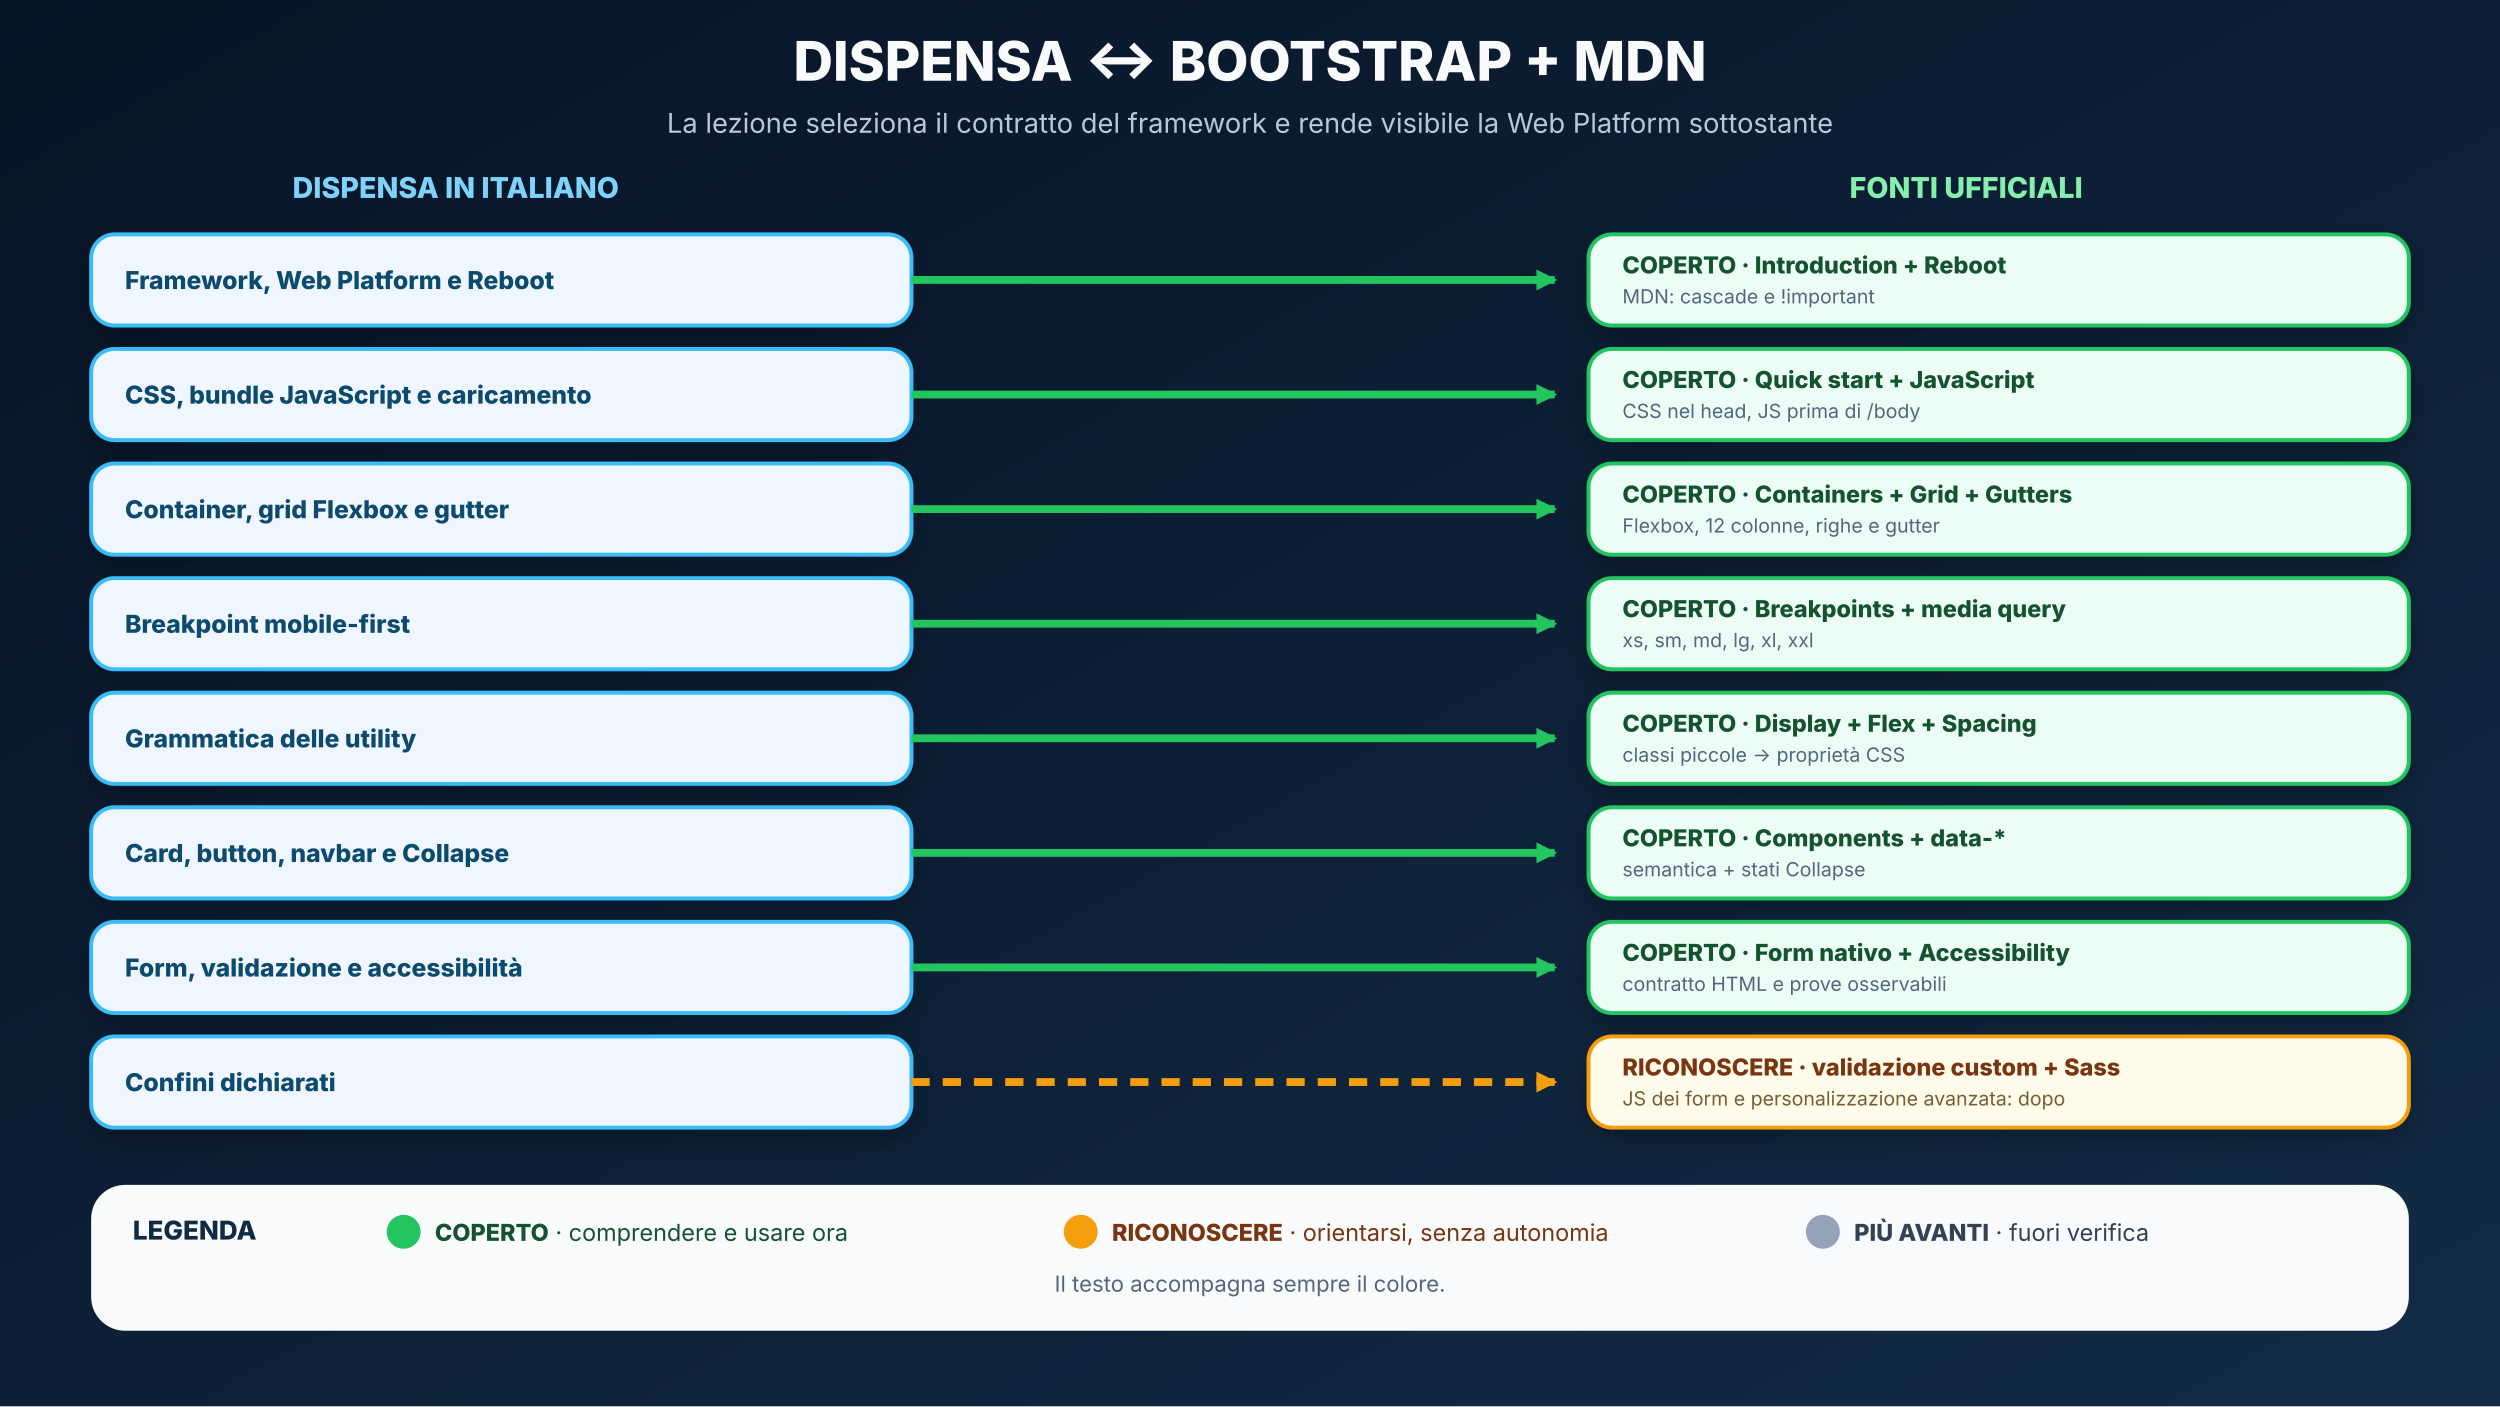
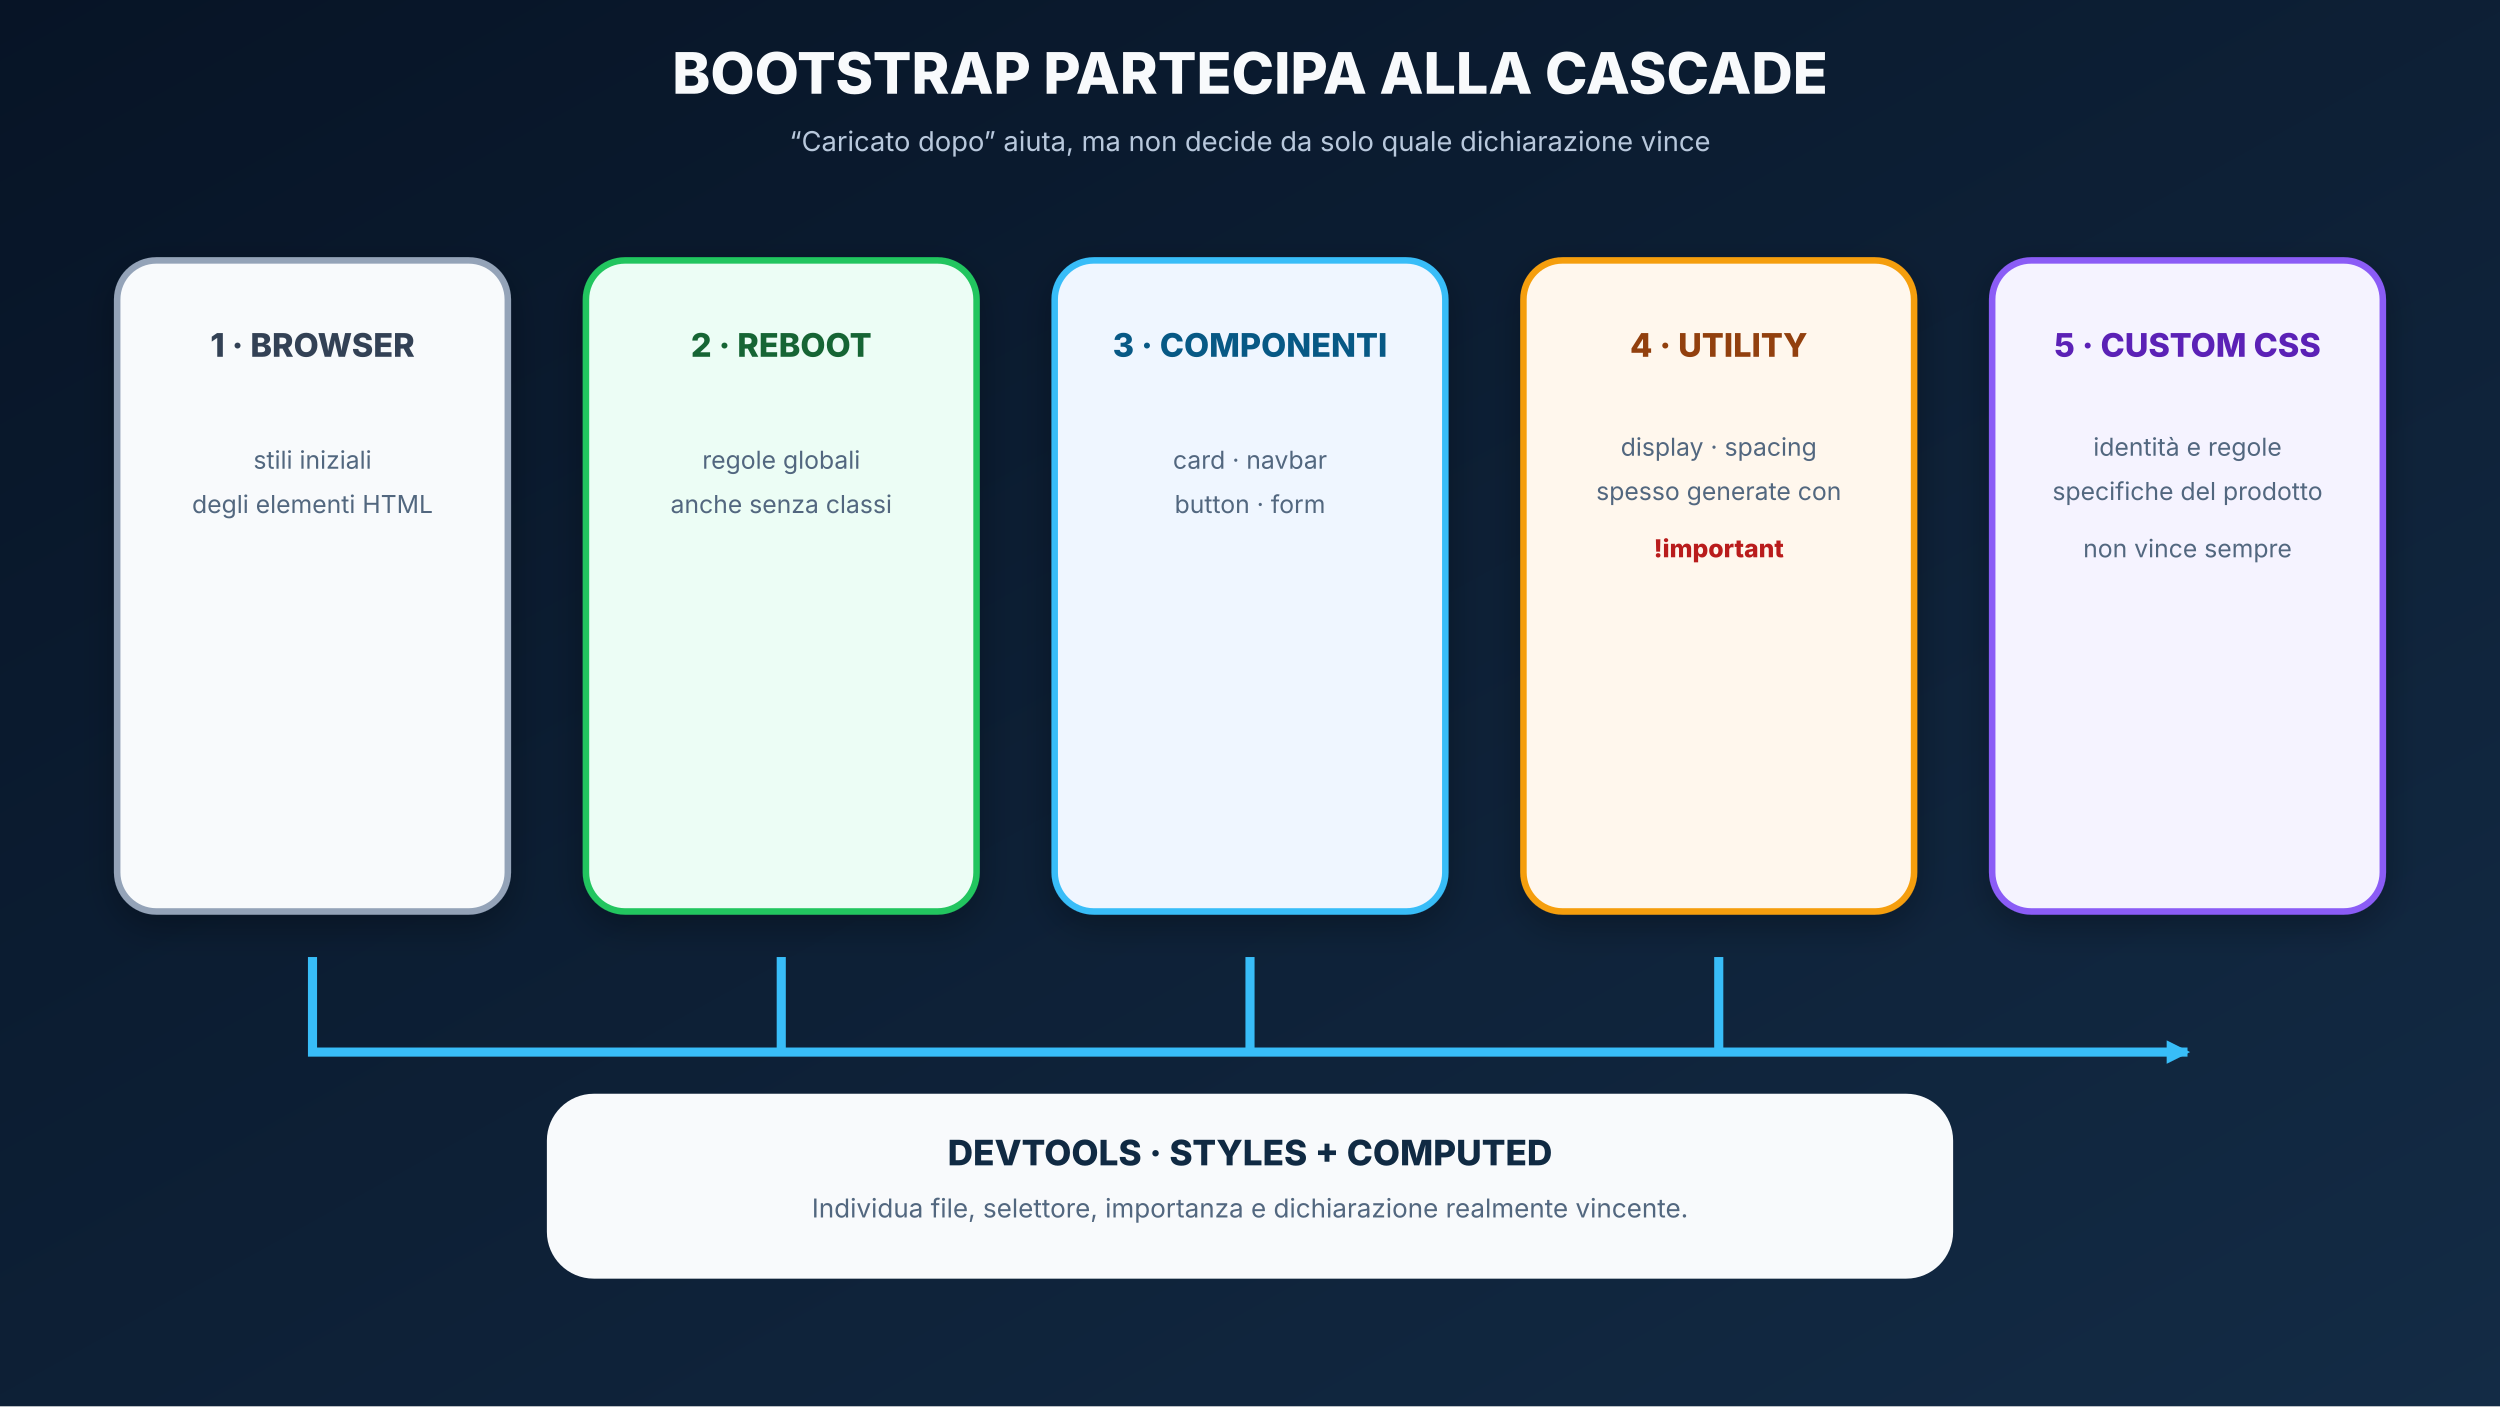
<svg xmlns="http://www.w3.org/2000/svg" width="1920" height="1080" viewBox="0 0 1920 1080" role="img" aria-labelledby="title desc">
  <defs>
    <style>
      .tpsi-line{fill:none;stroke-linecap:round;stroke-linejoin:round;stroke-width:8}
      .tpsi-thin{fill:none;stroke-linecap:round;stroke-linejoin:round;stroke-width:5}
      .tpsi-label{font-family:Inter,Arial,sans-serif;font-weight:800;text-anchor:middle}
      .tpsi-small{font-family:Inter,Arial,sans-serif;font-weight:700;text-anchor:middle}
    </style>
    <symbol id="tpsi-laptop" viewBox="0 0 600 400">
      <rect x="70" y="28" width="460" height="292" rx="24" fill="#102a43" />
      <rect x="92" y="50" width="416" height="248" rx="8" fill="#dcecf8" />
      <path d="M35 320h530l35 47H0z" fill="#718aa4" />
      <rect x="234" y="337" width="132" height="10" rx="5" fill="#b5c7d7" />
    </symbol>
    <symbol id="tpsi-browser" viewBox="0 0 500 320">
      <rect x="3" y="3" width="494" height="314" rx="16" fill="#fff" stroke="#bdd5e8" stroke-width="6" />
      <path d="M3 19A16 16 0 0 1 19 3h462a16 16 0 0 1 16 16v52H3z" fill="#dceaf6" />
      <circle cx="32" cy="37" r="9" fill="#ef4444" />
      <circle cx="61" cy="37" r="9" fill="#f59e0b" />
      <circle cx="90" cy="37" r="9" fill="#22c55e" />
      <rect x="125" y="20" width="330" height="34" rx="17" fill="#fff" />
    </symbol>
    <symbol id="tpsi-smartphone" viewBox="0 0 220 360">
      <rect x="25" y="5" width="170" height="350" rx="30" fill="#102a43" />
      <rect x="40" y="38" width="140" height="270" rx="9" fill="#dcecf8" />
      <rect x="82" y="18" width="56" height="7" rx="4" fill="#8da4b9" />
      <circle cx="110" cy="331" r="12" fill="#8da4b9" />
    </symbol>
    <symbol id="tpsi-user" viewBox="0 0 240 260">
      <circle cx="120" cy="75" r="56" fill="#60a5fa" />
      <path d="M28 246c4-75 39-116 92-116s88 41 92 116z" fill="#2563eb" />
      <circle cx="120" cy="75" r="34" fill="#dbeafe" opacity=".65" />
    </symbol>
    <symbol id="tpsi-server" viewBox="0 0 420 320">
      <rect x="35" y="25" width="350" height="270" rx="24" fill="#dff8ed" stroke="#73d5a8" stroke-width="6" />
      <g fill="#164e45">
        <rect x="75" y="65" width="270" height="52" rx="10" />
        <rect x="75" y="134" width="270" height="52" rx="10" />
        <rect x="75" y="203" width="270" height="52" rx="10" />
      </g>
      <g fill="#34d399">
        <circle cx="311" cy="91" r="8" />
        <circle cx="285" cy="91" r="8" />
        <circle cx="311" cy="160" r="8" />
        <circle cx="285" cy="160" r="8" />
        <circle cx="311" cy="229" r="8" />
        <circle cx="285" cy="229" r="8" />
      </g>
    </symbol>
    <symbol id="tpsi-network" viewBox="0 0 260 260">
      <defs>
        <radialGradient id="tpsi-network-globe" cx="36%" cy="30%" r="78%">
          <stop offset="0" stop-color="#7dd3fc" />
          <stop offset=".58" stop-color="#0ea5e9" />
          <stop offset="1" stop-color="#2563eb" />
        </radialGradient>
        <filter id="tpsi-network-glow" x="-30%" y="-30%" width="160%" height="160%">
          <feGaussianBlur stdDeviation="5" result="blur" />
          <feMerge>
            <feMergeNode in="blur" />
            <feMergeNode in="SourceGraphic" />
          </feMerge>
        </filter>
      </defs>
      <circle cx="130" cy="130" r="116" fill="#102a43" stroke="#385875" stroke-width="4" />
      <ellipse cx="130" cy="130" rx="119" ry="55" transform="rotate(-28 130 130)" fill="none" stroke="#8b5cf6" stroke-width="7" opacity=".9" />
      <circle cx="39" cy="61" r="10" fill="#c4b5fd" filter="url(#tpsi-network-glow)" />
      <circle cx="224" cy="193" r="10" fill="#a7f3d0" filter="url(#tpsi-network-glow)" />
      <circle cx="130" cy="130" r="88" fill="url(#tpsi-network-globe)" stroke="#bae6fd" stroke-width="5" />
      <ellipse cx="130" cy="130" rx="38" ry="88" fill="none" stroke="#e0f2fe" stroke-width="5" opacity=".86" />
      <path d="M48 130h164M65 91c39 24 91 24 130 0M65 169c39-24 91-24 130 0" fill="none" stroke="#e0f2fe" stroke-width="5" stroke-linecap="round" opacity=".86" />
      <circle cx="130" cy="130" r="11" fill="#f8fafc" opacity=".95" />
    </symbol>
    <symbol id="tpsi-cloud" viewBox="0 0 400 260">
      <path d="M88 220C39 220 17 188 24 151c7-36 37-56 69-54 16-47 57-75 105-67 37 6 66 32 78 66 51-5 92 28 95 73 3 33-22 51-55 51z" fill="#dbeafe" stroke="#60a5fa" stroke-width="7" />
    </symbol>
    <symbol id="tpsi-database" viewBox="0 0 420 300">
      <ellipse cx="210" cy="58" rx="170" ry="48" fill="#93c5fd" />
      <rect x="40" y="58" width="340" height="170" fill="#4f46e5" />
      <ellipse cx="210" cy="228" rx="170" ry="48" fill="#3730a3" />
      <ellipse cx="210" cy="58" rx="145" ry="30" fill="#dbeafe" opacity=".72" />
      <path d="M40 116c0 27 76 48 170 48s170-21 170-48M40 174c0 27 76 48 170 48s170-21 170-48" fill="none" stroke="#a5b4fc" stroke-width="5" opacity=".7" />
    </symbol>
    <symbol id="tpsi-api" viewBox="0 0 360 240">
      <rect x="14" y="18" width="332" height="204" rx="30" fill="#dffaf5" stroke="#2dd4bf" stroke-width="6" />
      <path d="M89 68H64v104h25M271 68h25v104h-25" class="tpsi-line" stroke="#0d9488" />
      <text x="180" y="143" fill="#0f766e" font-size="62" class="tpsi-label">API</text>
    </symbol>
    <symbol id="tpsi-service" viewBox="0 0 320 260">
      <polygon points="160,15 246,65 246,165 160,215 74,165 74,65" fill="#ccfbf1" stroke="#14b8a6" stroke-width="6" />
      <circle cx="160" cy="115" r="52" fill="#0d9488" />
      <circle cx="160" cy="115" r="22" fill="#ccfbf1" />
      <path d="M160 42v30M160 158v30M87 115h30M203 115h30M108 63l21 21M191 146l21 21M212 63l-21 21M129 146l-21 21" class="tpsi-thin" stroke="#0d9488" />
    </symbol>
    <symbol id="tpsi-repository" viewBox="0 0 360 280">
      <rect x="45" y="32" width="270" height="64" rx="14" fill="#d1fae5" stroke="#34d399" stroke-width="5" />
      <rect x="45" y="108" width="270" height="64" rx="14" fill="#a7f3d0" stroke="#10b981" stroke-width="5" />
      <rect x="45" y="184" width="270" height="64" rx="14" fill="#6ee7b7" stroke="#059669" stroke-width="5" />
      <path d="M82 64h196M82 140h196M82 216h196" class="tpsi-thin" stroke="#065f46" />
    </symbol>
    <symbol id="tpsi-route" viewBox="0 0 360 280">
      <path d="M180 255V43" class="tpsi-line" stroke="#475569" />
      <path d="M180 62H42l34 42-34 42h138z" fill="#38bdf8" />
      <path d="M180 154h138l-34 42 34 42H180z" fill="#34d399" />
      <circle cx="180" cy="34" r="22" fill="#64748b" />
    </symbol>
    <symbol id="tpsi-document" viewBox="0 0 280 340">
      <path d="M35 10h140l70 70v250H35z" fill="#f8fafc" stroke="#94a3b8" stroke-width="6" />
      <path d="M175 10v70h70" fill="#dbeafe" stroke="#94a3b8" stroke-width="6" />
      <path d="M72 130h136M72 174h136M72 218h105M72 262h120" class="tpsi-thin" stroke="#64748b" />
    </symbol>
    <symbol id="tpsi-terminal" viewBox="0 0 420 280">
      <rect x="10" y="15" width="400" height="250" rx="24" fill="#111827" stroke="#64748b" stroke-width="6" />
      <path d="M10 60h400" stroke="#64748b" stroke-width="5" />
      <circle cx="38" cy="38" r="8" fill="#ef4444" />
      <circle cx="64" cy="38" r="8" fill="#f59e0b" />
      <circle cx="90" cy="38" r="8" fill="#22c55e" />
      <path d="M65 115l38 32-38 32M129 185h95" class="tpsi-line" stroke="#a7f3d0" />
    </symbol>
    <symbol id="tpsi-component" viewBox="0 0 360 280">
      <rect x="20" y="20" width="320" height="240" rx="28" fill="#e0f2fe" stroke="#38bdf8" stroke-width="6" />
      <rect x="54" y="58" width="252" height="44" rx="12" fill="#0ea5e9" />
      <rect x="54" y="124" width="112" height="98" rx="16" fill="#bae6fd" />
      <rect x="188" y="124" width="118" height="38" rx="12" fill="#7dd3fc" />
      <rect x="188" y="184" width="118" height="38" rx="12" fill="#7dd3fc" />
    </symbol>
    <symbol id="tpsi-cookie" viewBox="0 0 280 280">
      <path d="M236 75a48 48 0 0 1-55-54A114 114 0 1 0 259 99a48 48 0 0 1-23-24z" fill="#d6a35d" stroke="#92400e" stroke-width="6" />
      <g fill="#78350f">
        <circle cx="96" cy="91" r="12" />
        <circle cx="79" cy="169" r="14" />
        <circle cx="150" cy="207" r="11" />
        <circle cx="165" cy="126" r="13" />
      </g>
    </symbol>
    <symbol id="tpsi-lock" viewBox="0 0 280 320">
      <rect x="32" y="128" width="216" height="174" rx="28" fill="#fb7185" stroke="#be123c" stroke-width="6" />
      <path d="M78 128V89a62 62 0 0 1 124 0v39" fill="none" stroke="#e11d48" stroke-width="20" stroke-linecap="round" />
      <circle cx="140" cy="202" r="20" fill="#881337" />
      <path d="M140 220v38" stroke="#881337" stroke-width="14" stroke-linecap="round" />
    </symbol>
    <symbol id="tpsi-test" viewBox="0 0 300 320">
      <path d="M108 20h84M126 20v89L55 261a27 27 0 0 0 25 39h140a27 27 0 0 0 25-39l-71-152V20" fill="#ede9fe" stroke="#7c3aed" stroke-width="7" stroke-linecap="round" stroke-linejoin="round" />
      <path d="M83 238h134" stroke="#a78bfa" stroke-width="45" stroke-linecap="round" opacity=".7" />
      <path d="M106 220l31 31 66-76" class="tpsi-line" stroke="#16a34a" />
    </symbol>
    <symbol id="tpsi-health" viewBox="0 0 360 260">
      <rect x="15" y="24" width="330" height="212" rx="34" fill="#ecfdf5" stroke="#34d399" stroke-width="6" />
      <path d="M50 142h62l28-72 54 132 34-82 20 22h62" fill="none" stroke="#059669" stroke-width="10" stroke-linecap="round" stroke-linejoin="round" />
    </symbol>
    <symbol id="tpsi-artifact" viewBox="0 0 340 300">
      <path d="M28 78l142-62 142 62-142 64z" fill="#fbbf24" />
      <path d="M28 78v145l142 64V142z" fill="#d97706" />
      <path d="M312 78v145l-142 64V142z" fill="#f59e0b" />
      <path d="M112 42l143 64v58" fill="none" stroke="#fff7d6" stroke-width="10" opacity=".8" />
    </symbol>
    <symbol id="tpsi-badge-html" viewBox="0 0 180 180">
      <path d="M25 12h130l-13 142-52 15-52-15z" fill="#e44d26" />
      <path d="M90 26v127l39-11 11-116z" fill="#f16529" />
      <text x="90" y="106" fill="white" font-size="33" class="tpsi-label">HTML</text>
    </symbol>
    <symbol id="tpsi-badge-css" viewBox="0 0 180 180">
      <path d="M25 12h130l-13 142-52 15-52-15z" fill="#1572b6" />
      <path d="M90 26v127l39-11 11-116z" fill="#33a9dc" />
      <text x="90" y="106" fill="white" font-size="38" class="tpsi-label">CSS</text>
    </symbol>
    <symbol id="tpsi-badge-js" viewBox="0 0 180 180">
      <rect x="13" y="13" width="154" height="154" rx="14" fill="#f7df1e" />
      <text x="90" y="126" fill="#111827" font-size="72" class="tpsi-label">JS</text>
    </symbol>
    <symbol id="tpsi-badge-node" viewBox="0 0 210 180">
      <polygon points="105,7 191,55 191,133 105,173 19,133 19,55" fill="#3c873a" />
      <text x="105" y="108" fill="white" font-size="38" class="tpsi-label">Node.js</text>
    </symbol>
    <symbol id="tpsi-badge-express" viewBox="0 0 240 150">
      <rect x="8" y="8" width="224" height="134" rx="24" fill="#1f2937" />
      <text x="120" y="91" fill="white" font-size="38" class="tpsi-label">Express</text>
    </symbol>
    <symbol id="tpsi-badge-sqlite" viewBox="0 0 240 150">
      <rect x="8" y="8" width="224" height="134" rx="24" fill="#4f46e5" />
      <text x="120" y="91" fill="white" font-size="40" class="tpsi-label">SQLite</text>
    </symbol>
    <symbol id="tpsi-badge-vue" viewBox="0 0 220 180">
      <path d="M12 18h50l48 82 48-82h50l-98 154z" fill="#41b883" />
      <path d="M62 18h34l14 25 14-25h34l-48 82z" fill="#35495e" />
    </symbol>
    <symbol id="tpsi-badge-react" viewBox="0 0 220 180">
      <circle cx="110" cy="90" r="17" fill="#61dafb" />
      <g fill="none" stroke="#61dafb" stroke-width="7">
        <ellipse cx="110" cy="90" rx="96" ry="36" />
        <ellipse cx="110" cy="90" rx="96" ry="36" transform="rotate(60 110 90)" />
        <ellipse cx="110" cy="90" rx="96" ry="36" transform="rotate(120 110 90)" />
      </g>
    </symbol>
    <symbol id="tpsi-badge-ts" viewBox="0 0 180 180">
      <rect x="12" y="12" width="156" height="156" rx="14" fill="#3178c6" />
      <text x="90" y="126" fill="white" font-size="70" class="tpsi-label">TS</text>
    </symbol>
    <symbol id="tpsi-badge-python" viewBox="0 0 220 180">
      <path d="M110 12c-54 0-51 24-51 24v28h54v9H38S10 70 10 113s25 42 25 42h20v-29s-1-25 25-25h62s23 0 23-23V36s4-24-55-24z" fill="#3776ab" />
      <path d="M110 168c54 0 51-24 51-24v-28h-54v-9h75s28 3 28-40-25-42-25-42h-20v29s1 25-25 25H78s-23 0-23 23v42s-4 24 55 24z" fill="#ffd343" />
      <circle cx="83" cy="39" r="8" fill="white" />
      <circle cx="137" cy="141" r="8" fill="white" />
    </symbol>
  </defs>
  <defs>
-     <linearGradient id="bcdBg" x1="0" y1="0" x2="1" y2="1">
+     <linearGradient id="bclBg" x1="0" y1="0" x2="1" y2="1">
      <stop stop-color="#071426" />
      <stop offset="1" stop-color="#132b45" />
    </linearGradient>
-     <filter id="bcdShadow">
-       <feDropShadow dx="0" dy="8" stdDeviation="10" flood-opacity=".28" />
+     <filter id="bclShadow">
+       <feDropShadow dx="0" dy="9" stdDeviation="13" flood-opacity=".28" />
    </filter>
-     <marker id="bcdGreen" markerUnits="userSpaceOnUse" markerWidth="16" markerHeight="16" refX="14" refY="8" orient="auto">
-       <path d="M0 0l16 8L0 16z" fill="#22c55e" />
-     </marker>
-     <marker id="bcdAmber" markerUnits="userSpaceOnUse" markerWidth="16" markerHeight="16" refX="14" refY="8" orient="auto">
-       <path d="M0 0l16 8L0 16z" fill="#f59e0b" />
+     <marker id="bclArrow" markerUnits="userSpaceOnUse" markerWidth="18" markerHeight="18" refX="16" refY="9" orient="auto">
+       <path d="M0 0l18 9L0 18z" fill="#38bdf8" />
    </marker>
  </defs>
-   <rect width="1920" height="1080" fill="url(#bcdBg)" />
+   <rect width="1920" height="1080" fill="url(#bclBg)" />
  <g font-family="Inter,Arial,sans-serif">
-     <text x="960" y="62" text-anchor="middle" fill="#f8fafc" font-size="42" font-weight="800">DISPENSA ↔ BOOTSTRAP + MDN</text>
-     <text x="960" y="102" text-anchor="middle" fill="#b8c8dc" font-size="21">La lezione seleziona il contratto del framework e rende visibile la Web Platform sottostante</text>
-     <text x="350" y="152" text-anchor="middle" fill="#7dd3fc" font-size="22" font-weight="800">DISPENSA IN ITALIANO</text>
-     <text x="1510" y="152" text-anchor="middle" fill="#86efac" font-size="22" font-weight="800">FONTI UFFICIALI</text>
-     <g filter="url(#bcdShadow)" font-size="18">
-       <g fill="#eff6ff" stroke="#38bdf8" stroke-width="3">
-         <rect x="70" y="180" width="630" height="70" rx="18" />
-         <rect x="70" y="268" width="630" height="70" rx="18" />
-         <rect x="70" y="356" width="630" height="70" rx="18" />
-         <rect x="70" y="444" width="630" height="70" rx="18" />
-         <rect x="70" y="532" width="630" height="70" rx="18" />
-         <rect x="70" y="620" width="630" height="70" rx="18" />
-         <rect x="70" y="708" width="630" height="70" rx="18" />
-         <rect x="70" y="796" width="630" height="70" rx="18" />
-       </g>
-       <g fill="#ecfdf5" stroke="#22c55e" stroke-width="3">
-         <rect x="1220" y="180" width="630" height="70" rx="18" />
-         <rect x="1220" y="268" width="630" height="70" rx="18" />
-         <rect x="1220" y="356" width="630" height="70" rx="18" />
-         <rect x="1220" y="444" width="630" height="70" rx="18" />
-         <rect x="1220" y="532" width="630" height="70" rx="18" />
-         <rect x="1220" y="620" width="630" height="70" rx="18" />
-         <rect x="1220" y="708" width="630" height="70" rx="18" />
-       </g>
-       <rect x="1220" y="796" width="630" height="70" rx="18" fill="#fffbeb" stroke="#f59e0b" stroke-width="3" />
+     <text x="960" y="72" text-anchor="middle" fill="#f8fafc" font-size="44" font-weight="800">BOOTSTRAP PARTECIPA ALLA CASCADE</text>
+     <text x="960" y="116" text-anchor="middle" fill="#b8c8dc" font-size="21">“Caricato dopo” aiuta, ma non decide da solo quale dichiarazione vince</text>
+     <g filter="url(#bclShadow)">
+       <rect x="90" y="200" width="300" height="500" rx="30" fill="#f8fafc" stroke="#94a3b8" stroke-width="5" />
+       <rect x="450" y="200" width="300" height="500" rx="30" fill="#ecfdf5" stroke="#22c55e" stroke-width="5" />
+       <rect x="810" y="200" width="300" height="500" rx="30" fill="#eff6ff" stroke="#38bdf8" stroke-width="5" />
+       <rect x="1170" y="200" width="300" height="500" rx="30" fill="#fff7ed" stroke="#f59e0b" stroke-width="5" />
+       <rect x="1530" y="200" width="300" height="500" rx="30" fill="#f5f3ff" stroke="#8b5cf6" stroke-width="5" />
    </g>
-     <g fill="#0c4a6e" font-size="19" font-weight="800">
-       <text x="96" y="222">Framework, Web Platform e Reboot</text>
-       <text x="96" y="310">CSS, bundle JavaScript e caricamento</text>
-       <text x="96" y="398">Container, grid Flexbox e gutter</text>
-       <text x="96" y="486">Breakpoint mobile-first</text>
-       <text x="96" y="574">Grammatica delle utility</text>
-       <text x="96" y="662">Card, button, navbar e Collapse</text>
-       <text x="96" y="750">Form, validazione e accessibilità</text>
-       <text x="96" y="838">Confini dichiarati</text>
+     <g text-anchor="middle" font-weight="800">
+       <text x="240" y="274" fill="#334155" font-size="25">1 · BROWSER</text>
+       <text x="600" y="274" fill="#166534" font-size="25">2 · REBOOT</text>
+       <text x="960" y="274" fill="#075985" font-size="25">3 · COMPONENTI</text>
+       <text x="1320" y="274" fill="#92400e" font-size="25">4 · UTILITY</text>
+       <text x="1680" y="274" fill="#5b21b6" font-size="25">5 · CUSTOM CSS</text>
    </g>
-     <g fill="#14532d" font-size="18" font-weight="800">
-       <text x="1246" y="210">COPERTO · Introduction + Reboot</text>
-       <text x="1246" y="298">COPERTO · Quick start + JavaScript</text>
-       <text x="1246" y="386">COPERTO · Containers + Grid + Gutters</text>
-       <text x="1246" y="474">COPERTO · Breakpoints + media query</text>
-       <text x="1246" y="562">COPERTO · Display + Flex + Spacing</text>
-       <text x="1246" y="650">COPERTO · Components + data-*</text>
-       <text x="1246" y="738">COPERTO · Form nativo + Accessibility</text>
+     <g text-anchor="middle" fill="#52677f" font-size="19">
+       <text x="240" y="360">stili iniziali</text>
+       <text x="240" y="394">degli elementi HTML</text>
+       <text x="600" y="360">regole globali</text>
+       <text x="600" y="394">anche senza classi</text>
+       <text x="960" y="360">card · navbar</text>
+       <text x="960" y="394">button · form</text>
+       <text x="1320" y="350">display · spacing</text>
+       <text x="1320" y="384">spesso generate con</text>
+       <text x="1320" y="428" fill="#b91c1c" font-weight="800">!important</text>
+       <text x="1680" y="350">identità e regole</text>
+       <text x="1680" y="384">specifiche del prodotto</text>
+       <text x="1680" y="428">non vince sempre</text>
    </g>
-     <g fill="#52677f" font-size="15">
-       <text x="1246" y="233">MDN: cascade e !important</text>
-       <text x="1246" y="321">CSS nel head, JS prima di /body</text>
-       <text x="1246" y="409">Flexbox, 12 colonne, righe e gutter</text>
-       <text x="1246" y="497">xs, sm, md, lg, xl, xxl</text>
-       <text x="1246" y="585">classi piccole → proprietà CSS</text>
-       <text x="1246" y="673">semantica + stati Collapse</text>
-       <text x="1246" y="761">contratto HTML e prove osservabili</text>
-     </g>
-     <text x="1246" y="826" fill="#78350f" font-size="18" font-weight="800">RICONOSCERE · validazione custom + Sass</text>
-     <text x="1246" y="849" fill="#785e32" font-size="15">JS dei form e personalizzazione avanzata: dopo</text>
-     <g fill="none" stroke-width="6">
-       <path d="M700 215H1194" stroke="#22c55e" marker-end="url(#bcdGreen)" />
-       <path d="M700 303H1194" stroke="#22c55e" marker-end="url(#bcdGreen)" />
-       <path d="M700 391H1194" stroke="#22c55e" marker-end="url(#bcdGreen)" />
-       <path d="M700 479H1194" stroke="#22c55e" marker-end="url(#bcdGreen)" />
-       <path d="M700 567H1194" stroke="#22c55e" marker-end="url(#bcdGreen)" />
-       <path d="M700 655H1194" stroke="#22c55e" marker-end="url(#bcdGreen)" />
-       <path d="M700 743H1194" stroke="#22c55e" marker-end="url(#bcdGreen)" />
-       <path d="M700 831H1194" stroke="#f59e0b" stroke-dasharray="14 10" marker-end="url(#bcdAmber)" />
-     </g>
-     <g transform="translate(70 910)">
-       <rect width="1780" height="112" rx="26" fill="#f8fafc" />
-       <text x="32" y="42" fill="#102a43" font-size="20" font-weight="800">LEGENDA</text>
-       <circle cx="240" cy="36" r="13" fill="#22c55e" />
-       <text x="264" y="43" fill="#14532d" font-size="18">
-         <tspan font-weight="800">COPERTO</tspan> · comprendere e usare ora</text>
-       <circle cx="760" cy="36" r="13" fill="#f59e0b" />
-       <text x="784" y="43" fill="#78350f" font-size="18">
-         <tspan font-weight="800">RICONOSCERE</tspan> · orientarsi, senza autonomia</text>
-       <circle cx="1330" cy="36" r="13" fill="#94a3b8" />
-       <text x="1354" y="43" fill="#334155" font-size="18">
-         <tspan font-weight="800">PIÙ AVANTI</tspan> · fuori verifica</text>
-       <text x="890" y="82" text-anchor="middle" fill="#52677f" font-size="17">Il testo accompagna sempre il colore.</text>
-     </g>
+     <path d="M240 735V808H1680" fill="none" stroke="#38bdf8" stroke-width="7" marker-end="url(#bclArrow)" />
+     <path d="M600 735V808M960 735V808M1320 735V808" stroke="#38bdf8" stroke-width="7" />
+     <rect x="420" y="840" width="1080" height="142" rx="36" fill="#f8fafc" />
+     <text x="960" y="895" text-anchor="middle" fill="#102a43" font-size="27" font-weight="800">DEVTOOLS · STYLES + COMPUTED</text>
+     <text x="960" y="935" text-anchor="middle" fill="#52677f" font-size="20">Individua file, selettore, importanza e dichiarazione realmente vincente.</text>
  </g>
</svg>
